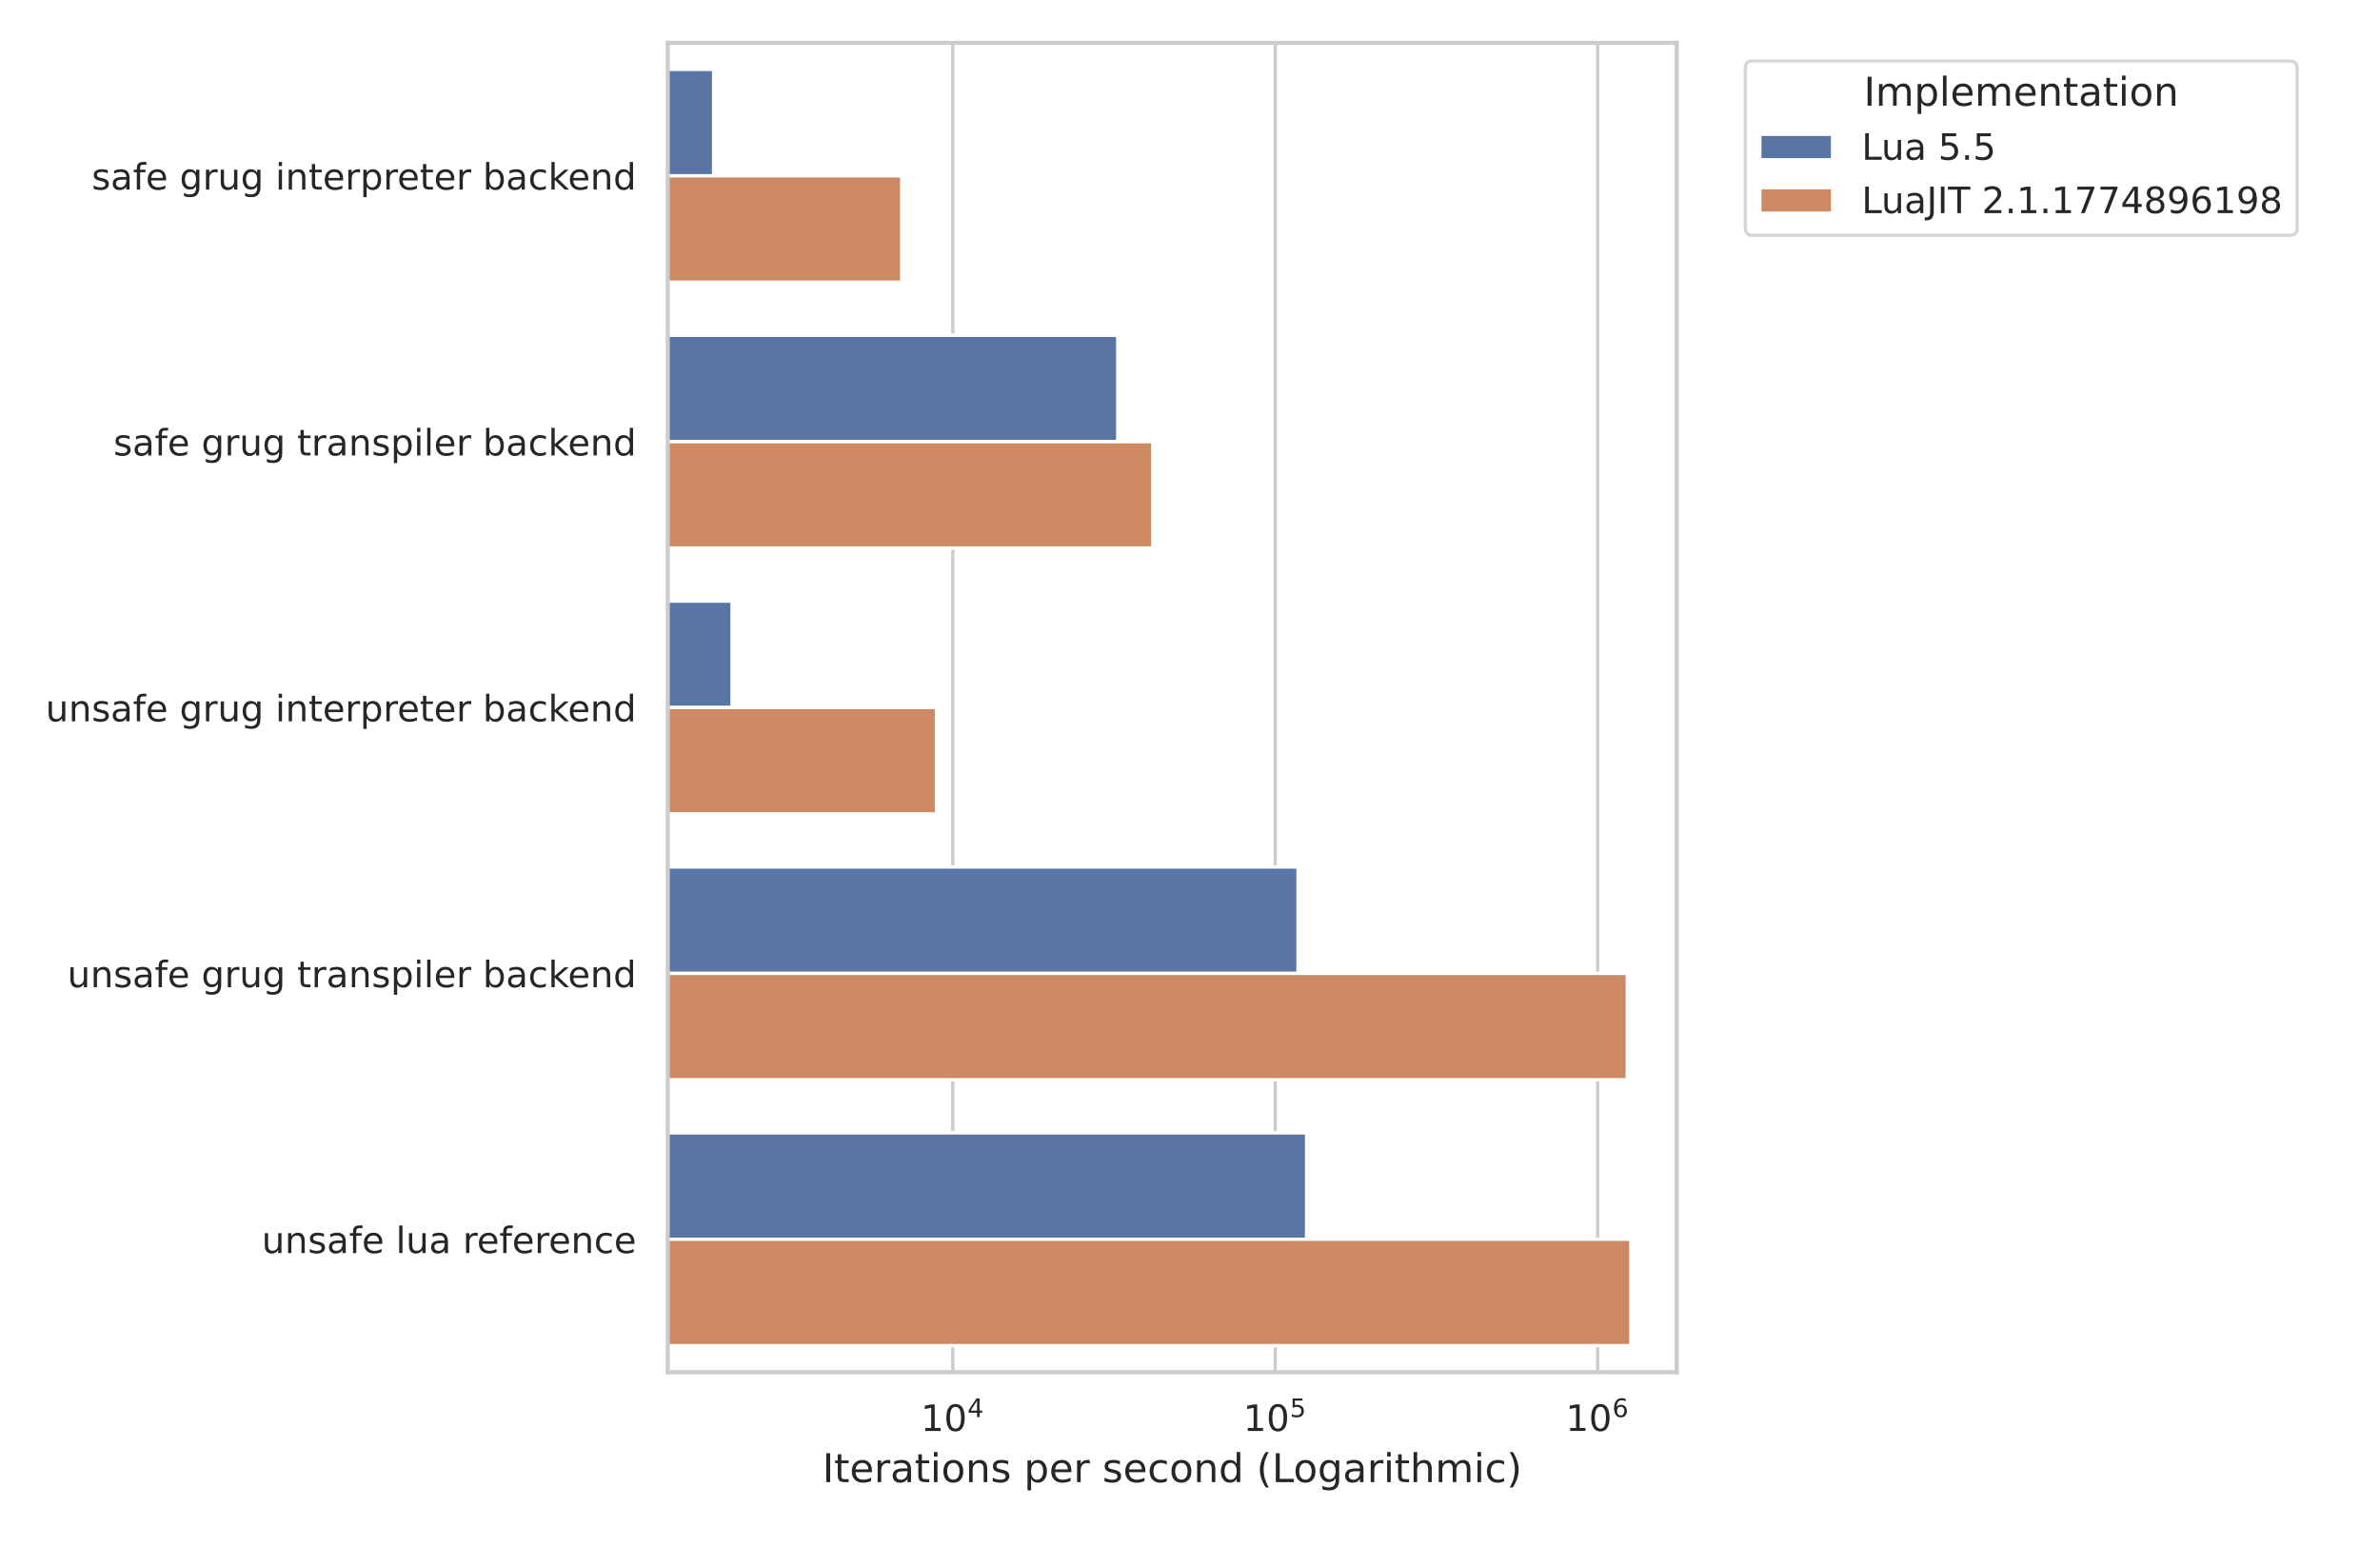
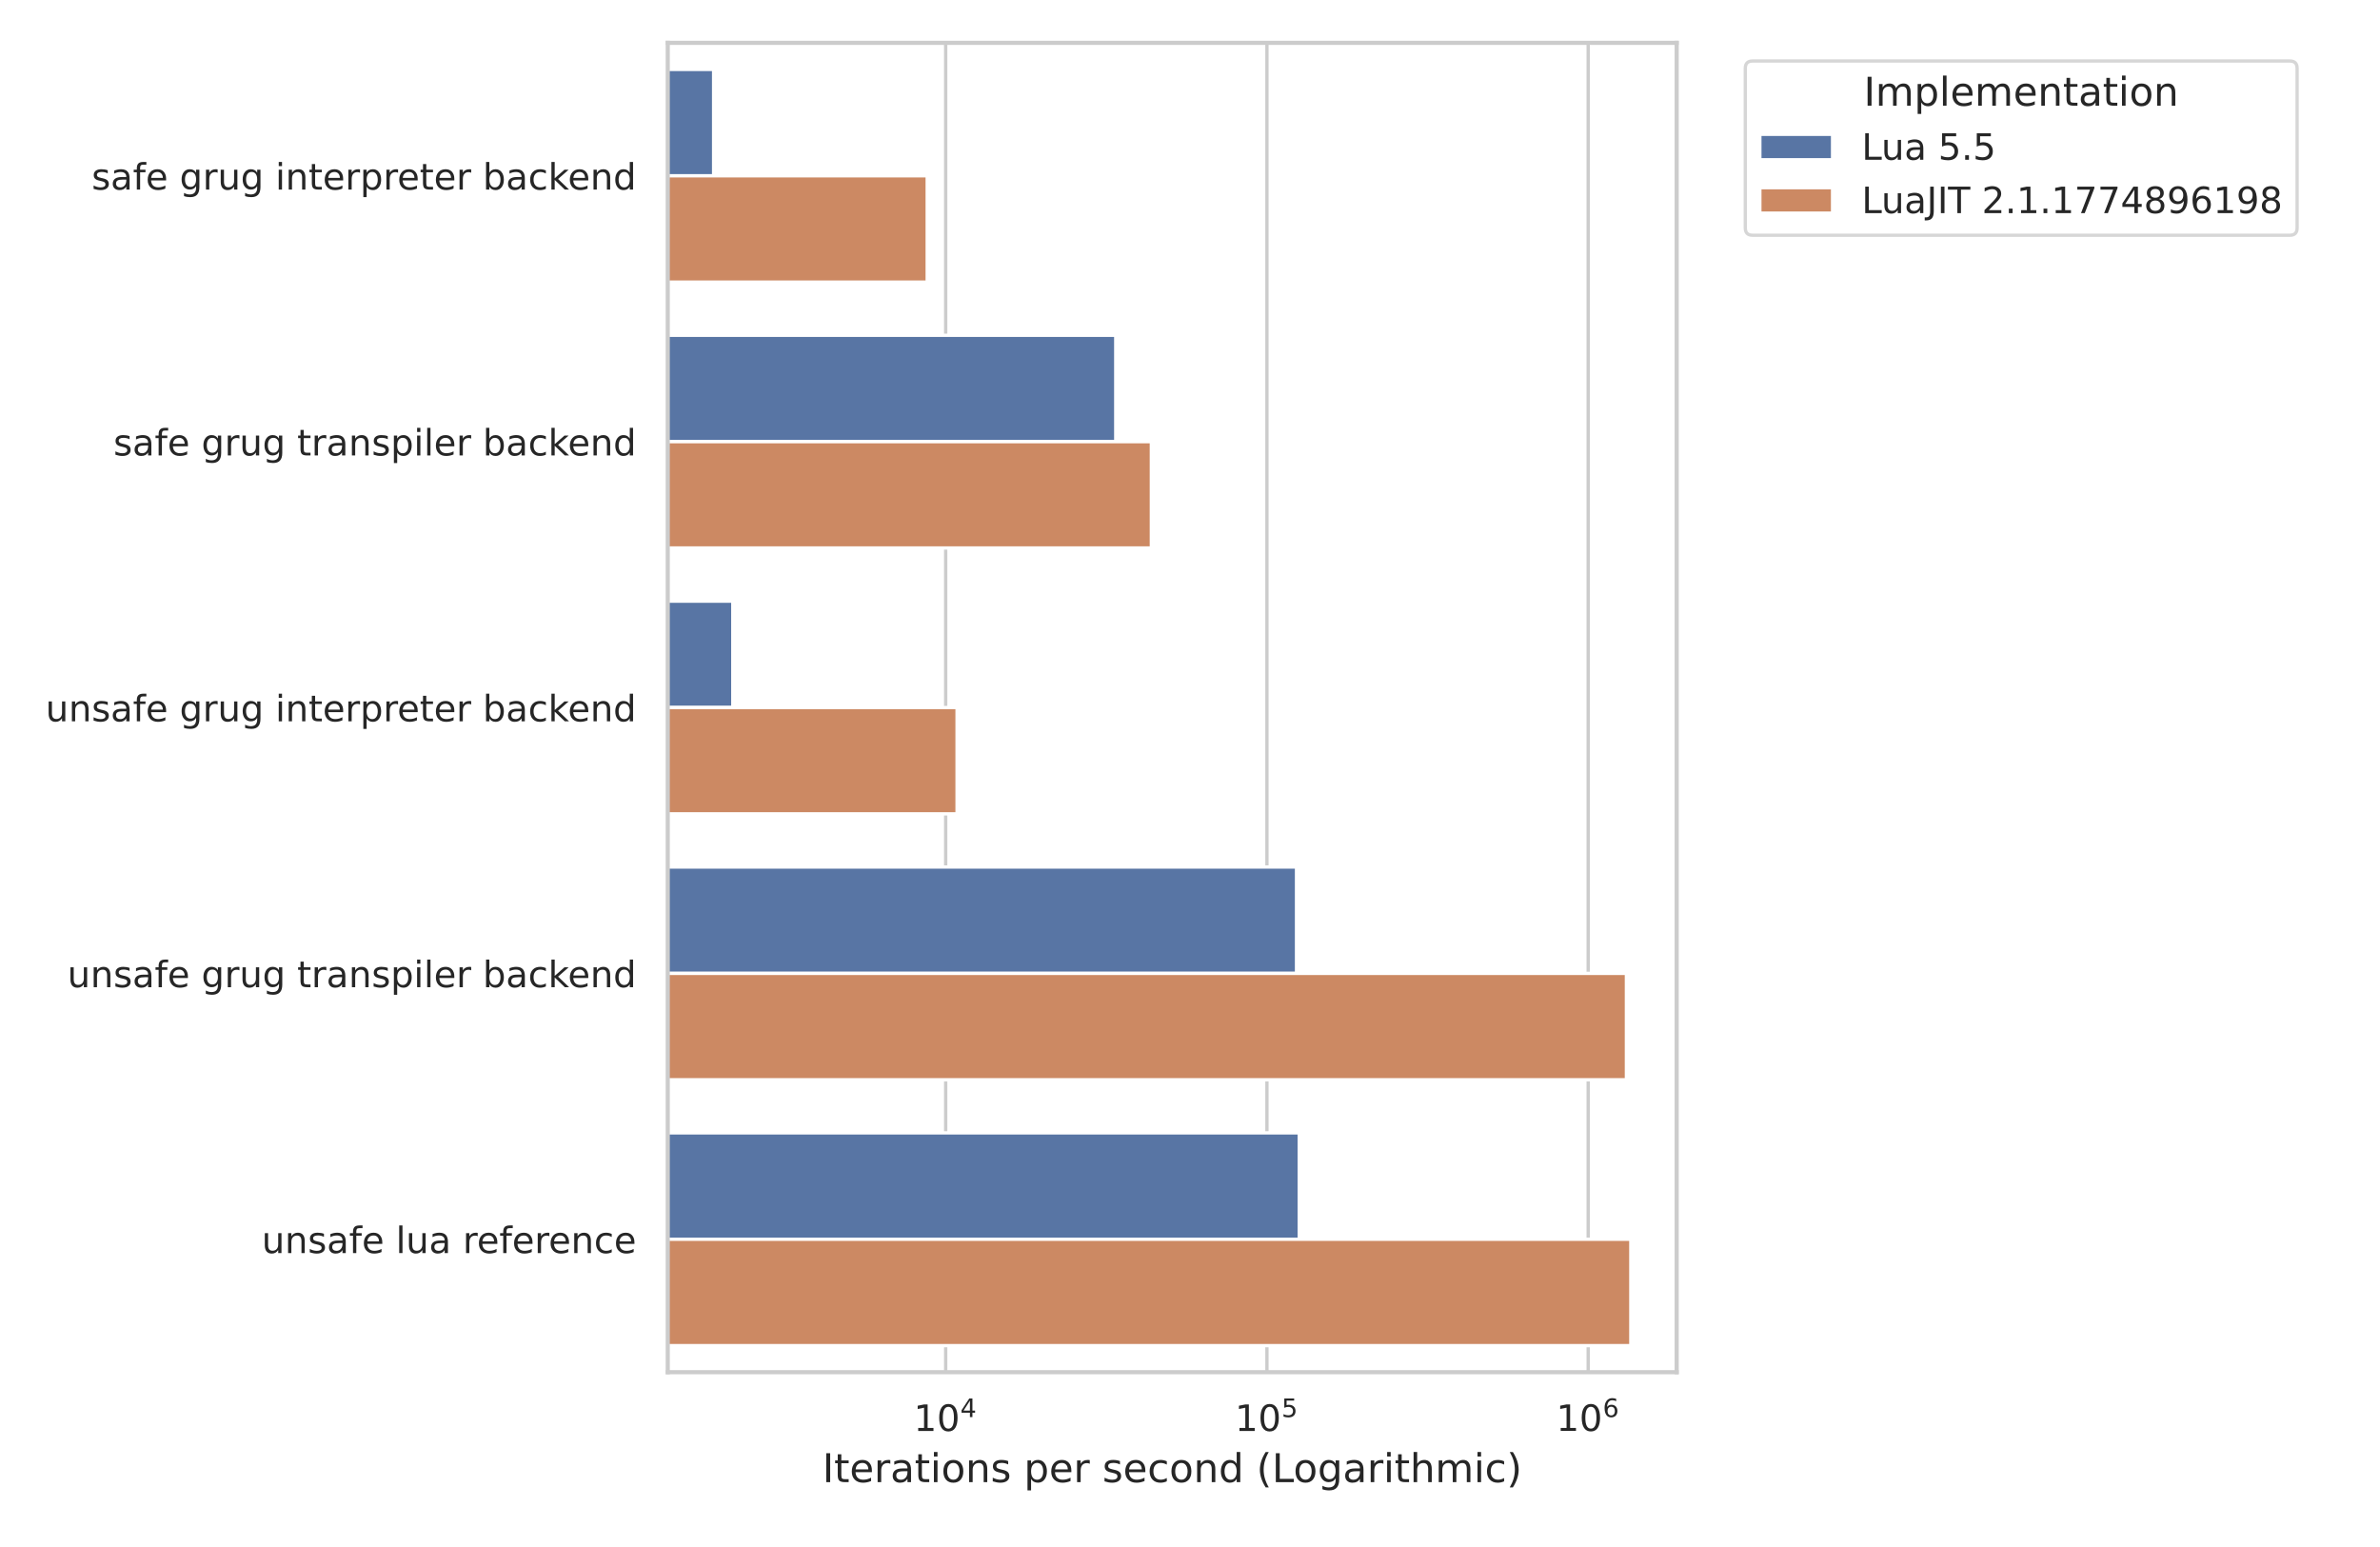
<svg xmlns="http://www.w3.org/2000/svg" xmlns:xlink="http://www.w3.org/1999/xlink" width="720pt" height="468pt" viewBox="0 0 720 468" version="1.1">
  <defs>
    <style type="text/css">*{stroke-linejoin: round; stroke-linecap: butt}</style>
  </defs>
  <g id="figure_1">
    <g id="patch_1">
      <path d="M 0 468  L 720 468  L 720 0  L 0 0  z " style="fill: #ffffff" />
    </g>
    <g id="axes_1">
      <g id="patch_2">
        <path d="M 202.01 415.116  L 507.23 415.116  L 507.23 12.96  L 202.01 12.96  z " style="fill: #ffffff" />
      </g>
      <g id="matplotlib.axis_1">
        <g id="xtick_1">
          <g id="line2d_1">
-             <path d="M 288.245 415.116  L 288.245 12.96  " clip-path="url(#p067766d3be)" style="fill: none; stroke: #cccccc; stroke-linecap: round" />
+             <path d="M 286.09 415.116  L 286.09 12.96  " clip-path="url(#p213e58cc81)" style="fill: none; stroke: #cccccc; stroke-linecap: round" />
          </g>
          <g id="text_1">
-             <g style="fill: #262626" transform="translate(278.5652 432.9743) scale(0.11 -0.11)">
+             <g style="fill: #262626" transform="translate(276.41 432.9743) scale(0.11 -0.11)">
              <defs>
                <path id="DejaVuSans-31" d="M 794 531  L 1825 531  L 1825 4091  L 703 3866  L 703 4441  L 1819 4666  L 2450 4666  L 2450 531  L 3481 531  L 3481 0  L 794 0  L 794 531  z " transform="scale(0.015625)" />
                <path id="DejaVuSans-30" d="M 2034 4250  Q 1547 4250 1301 3770  Q 1056 3291 1056 2328  Q 1056 1369 1301 889  Q 1547 409 2034 409  Q 2525 409 2770 889  Q 3016 1369 3016 2328  Q 3016 3291 2770 3770  Q 2525 4250 2034 4250  z M 2034 4750  Q 2819 4750 3233 4129  Q 3647 3509 3647 2328  Q 3647 1150 3233 529  Q 2819 -91 2034 -91  Q 1250 -91 836 529  Q 422 1150 422 2328  Q 422 3509 836 4129  Q 1250 4750 2034 4750  z " transform="scale(0.015625)" />
                <path id="DejaVuSans-34" d="M 2419 4116  L 825 1625  L 2419 1625  L 2419 4116  z M 2253 4666  L 3047 4666  L 3047 1625  L 3713 1625  L 3713 1100  L 3047 1100  L 3047 0  L 2419 0  L 2419 1100  L 313 1100  L 313 1709  L 2253 4666  z " transform="scale(0.015625)" />
              </defs>
              <use xlink:href="#DejaVuSans-31" transform="translate(0 0.684375)" />
              <use xlink:href="#DejaVuSans-30" transform="translate(63.62305 0.684375)" />
              <use xlink:href="#DejaVuSans-34" transform="translate(128.2031 38.96563) scale(0.7)" />
            </g>
          </g>
        </g>
        <g id="xtick_2">
          <g id="line2d_2">
-             <path d="M 385.788 415.116  L 385.788 12.96  " clip-path="url(#p067766d3be)" style="fill: none; stroke: #cccccc; stroke-linecap: round" />
+             <path d="M 383.276 415.116  L 383.276 12.96  " clip-path="url(#p213e58cc81)" style="fill: none; stroke: #cccccc; stroke-linecap: round" />
          </g>
          <g id="text_2">
-             <g style="fill: #262626" transform="translate(376.1084 432.9743) scale(0.11 -0.11)">
+             <g style="fill: #262626" transform="translate(373.5957 432.9743) scale(0.11 -0.11)">
              <defs>
                <path id="DejaVuSans-35" d="M 691 4666  L 3169 4666  L 3169 4134  L 1269 4134  L 1269 2991  Q 1406 3038 1543 3061  Q 1681 3084 1819 3084  Q 2600 3084 3056 2656  Q 3513 2228 3513 1497  Q 3513 744 3044 326  Q 2575 -91 1722 -91  Q 1428 -91 1123 -41  Q 819 9 494 109  L 494 744  Q 775 591 1075 516  Q 1375 441 1709 441  Q 2250 441 2565 725  Q 2881 1009 2881 1497  Q 2881 1984 2565 2268  Q 2250 2553 1709 2553  Q 1456 2553 1204 2497  Q 953 2441 691 2322  L 691 4666  z " transform="scale(0.015625)" />
              </defs>
              <use xlink:href="#DejaVuSans-31" transform="translate(0 0.684375)" />
              <use xlink:href="#DejaVuSans-30" transform="translate(63.62305 0.684375)" />
              <use xlink:href="#DejaVuSans-35" transform="translate(128.2031 38.96563) scale(0.7)" />
            </g>
          </g>
        </g>
        <g id="xtick_3">
          <g id="line2d_3">
-             <path d="M 483.332 415.116  L 483.332 12.96  " clip-path="url(#p067766d3be)" style="fill: none; stroke: #cccccc; stroke-linecap: round" />
+             <path d="M 480.461 415.116  L 480.461 12.96  " clip-path="url(#p213e58cc81)" style="fill: none; stroke: #cccccc; stroke-linecap: round" />
          </g>
          <g id="text_3">
-             <g style="fill: #262626" transform="translate(473.6516 432.9743) scale(0.11 -0.11)">
+             <g style="fill: #262626" transform="translate(470.7814 432.9743) scale(0.11 -0.11)">
              <defs>
                <path id="DejaVuSans-36" d="M 2113 2584  Q 1688 2584 1439 2293  Q 1191 2003 1191 1497  Q 1191 994 1439 701  Q 1688 409 2113 409  Q 2538 409 2786 701  Q 3034 994 3034 1497  Q 3034 2003 2786 2293  Q 2538 2584 2113 2584  z M 3366 4563  L 3366 3988  Q 3128 4100 2886 4159  Q 2644 4219 2406 4219  Q 1781 4219 1451 3797  Q 1122 3375 1075 2522  Q 1259 2794 1537 2939  Q 1816 3084 2150 3084  Q 2853 3084 3261 2657  Q 3669 2231 3669 1497  Q 3669 778 3244 343  Q 2819 -91 2113 -91  Q 1303 -91 875 529  Q 447 1150 447 2328  Q 447 3434 972 4092  Q 1497 4750 2381 4750  Q 2619 4750 2861 4703  Q 3103 4656 3366 4563  z " transform="scale(0.015625)" />
              </defs>
              <use xlink:href="#DejaVuSans-31" transform="translate(0 0.765625)" />
              <use xlink:href="#DejaVuSans-30" transform="translate(63.62305 0.765625)" />
              <use xlink:href="#DejaVuSans-36" transform="translate(128.2031 39.04688) scale(0.7)" />
            </g>
          </g>
        </g>
        <g id="xtick_4" />
        <g id="xtick_5" />
        <g id="xtick_6" />
        <g id="xtick_7" />
        <g id="xtick_8" />
        <g id="xtick_9" />
        <g id="xtick_10" />
        <g id="xtick_11" />
        <g id="xtick_12" />
        <g id="xtick_13" />
        <g id="xtick_14" />
        <g id="xtick_15" />
        <g id="xtick_16" />
        <g id="xtick_17" />
        <g id="xtick_18" />
        <g id="xtick_19" />
        <g id="xtick_20" />
        <g id="xtick_21" />
        <g id="xtick_22" />
        <g id="xtick_23" />
        <g id="xtick_24" />
        <g id="xtick_25" />
        <g id="xtick_26" />
        <g id="xtick_27" />
        <g id="text_4">
          <g style="fill: #262626" transform="translate(248.7809 448.3801) scale(0.12 -0.12)">
            <defs>
              <path id="DejaVuSans-49" d="M 628 4666  L 1259 4666  L 1259 0  L 628 0  L 628 4666  z " transform="scale(0.015625)" />
              <path id="DejaVuSans-74" d="M 1172 4494  L 1172 3500  L 2356 3500  L 2356 3053  L 1172 3053  L 1172 1153  Q 1172 725 1289 603  Q 1406 481 1766 481  L 2356 481  L 2356 0  L 1766 0  Q 1100 0 847 248  Q 594 497 594 1153  L 594 3053  L 172 3053  L 172 3500  L 594 3500  L 594 4494  L 1172 4494  z " transform="scale(0.015625)" />
              <path id="DejaVuSans-65" d="M 3597 1894  L 3597 1613  L 953 1613  Q 991 1019 1311 708  Q 1631 397 2203 397  Q 2534 397 2845 478  Q 3156 559 3463 722  L 3463 178  Q 3153 47 2828 -22  Q 2503 -91 2169 -91  Q 1331 -91 842 396  Q 353 884 353 1716  Q 353 2575 817 3079  Q 1281 3584 2069 3584  Q 2775 3584 3186 3129  Q 3597 2675 3597 1894  z M 3022 2063  Q 3016 2534 2758 2815  Q 2500 3097 2075 3097  Q 1594 3097 1305 2825  Q 1016 2553 972 2059  L 3022 2063  z " transform="scale(0.015625)" />
              <path id="DejaVuSans-72" d="M 2631 2963  Q 2534 3019 2420 3045  Q 2306 3072 2169 3072  Q 1681 3072 1420 2755  Q 1159 2438 1159 1844  L 1159 0  L 581 0  L 581 3500  L 1159 3500  L 1159 2956  Q 1341 3275 1631 3429  Q 1922 3584 2338 3584  Q 2397 3584 2469 3576  Q 2541 3569 2628 3553  L 2631 2963  z " transform="scale(0.015625)" />
              <path id="DejaVuSans-61" d="M 2194 1759  Q 1497 1759 1228 1600  Q 959 1441 959 1056  Q 959 750 1161 570  Q 1363 391 1709 391  Q 2188 391 2477 730  Q 2766 1069 2766 1631  L 2766 1759  L 2194 1759  z M 3341 1997  L 3341 0  L 2766 0  L 2766 531  Q 2569 213 2275 61  Q 1981 -91 1556 -91  Q 1019 -91 701 211  Q 384 513 384 1019  Q 384 1609 779 1909  Q 1175 2209 1959 2209  L 2766 2209  L 2766 2266  Q 2766 2663 2505 2880  Q 2244 3097 1772 3097  Q 1472 3097 1187 3025  Q 903 2953 641 2809  L 641 3341  Q 956 3463 1253 3523  Q 1550 3584 1831 3584  Q 2591 3584 2966 3190  Q 3341 2797 3341 1997  z " transform="scale(0.015625)" />
              <path id="DejaVuSans-69" d="M 603 3500  L 1178 3500  L 1178 0  L 603 0  L 603 3500  z M 603 4863  L 1178 4863  L 1178 4134  L 603 4134  L 603 4863  z " transform="scale(0.015625)" />
              <path id="DejaVuSans-6f" d="M 1959 3097  Q 1497 3097 1228 2736  Q 959 2375 959 1747  Q 959 1119 1226 758  Q 1494 397 1959 397  Q 2419 397 2687 759  Q 2956 1122 2956 1747  Q 2956 2369 2687 2733  Q 2419 3097 1959 3097  z M 1959 3584  Q 2709 3584 3137 3096  Q 3566 2609 3566 1747  Q 3566 888 3137 398  Q 2709 -91 1959 -91  Q 1206 -91 779 398  Q 353 888 353 1747  Q 353 2609 779 3096  Q 1206 3584 1959 3584  z " transform="scale(0.015625)" />
              <path id="DejaVuSans-6e" d="M 3513 2113  L 3513 0  L 2938 0  L 2938 2094  Q 2938 2591 2744 2837  Q 2550 3084 2163 3084  Q 1697 3084 1428 2787  Q 1159 2491 1159 1978  L 1159 0  L 581 0  L 581 3500  L 1159 3500  L 1159 2956  Q 1366 3272 1645 3428  Q 1925 3584 2291 3584  Q 2894 3584 3203 3211  Q 3513 2838 3513 2113  z " transform="scale(0.015625)" />
              <path id="DejaVuSans-73" d="M 2834 3397  L 2834 2853  Q 2591 2978 2328 3040  Q 2066 3103 1784 3103  Q 1356 3103 1142 2972  Q 928 2841 928 2578  Q 928 2378 1081 2264  Q 1234 2150 1697 2047  L 1894 2003  Q 2506 1872 2764 1633  Q 3022 1394 3022 966  Q 3022 478 2636 193  Q 2250 -91 1575 -91  Q 1294 -91 989 -36  Q 684 19 347 128  L 347 722  Q 666 556 975 473  Q 1284 391 1588 391  Q 1994 391 2212 530  Q 2431 669 2431 922  Q 2431 1156 2273 1281  Q 2116 1406 1581 1522  L 1381 1569  Q 847 1681 609 1914  Q 372 2147 372 2553  Q 372 3047 722 3315  Q 1072 3584 1716 3584  Q 2034 3584 2315 3537  Q 2597 3491 2834 3397  z " transform="scale(0.015625)" />
              <path id="DejaVuSans-20" transform="scale(0.015625)" />
              <path id="DejaVuSans-70" d="M 1159 525  L 1159 -1331  L 581 -1331  L 581 3500  L 1159 3500  L 1159 2969  Q 1341 3281 1617 3432  Q 1894 3584 2278 3584  Q 2916 3584 3314 3078  Q 3713 2572 3713 1747  Q 3713 922 3314 415  Q 2916 -91 2278 -91  Q 1894 -91 1617 61  Q 1341 213 1159 525  z M 3116 1747  Q 3116 2381 2855 2742  Q 2594 3103 2138 3103  Q 1681 3103 1420 2742  Q 1159 2381 1159 1747  Q 1159 1113 1420 752  Q 1681 391 2138 391  Q 2594 391 2855 752  Q 3116 1113 3116 1747  z " transform="scale(0.015625)" />
              <path id="DejaVuSans-63" d="M 3122 3366  L 3122 2828  Q 2878 2963 2633 3030  Q 2388 3097 2138 3097  Q 1578 3097 1268 2742  Q 959 2388 959 1747  Q 959 1106 1268 751  Q 1578 397 2138 397  Q 2388 397 2633 464  Q 2878 531 3122 666  L 3122 134  Q 2881 22 2623 -34  Q 2366 -91 2075 -91  Q 1284 -91 818 406  Q 353 903 353 1747  Q 353 2603 823 3093  Q 1294 3584 2113 3584  Q 2378 3584 2631 3529  Q 2884 3475 3122 3366  z " transform="scale(0.015625)" />
              <path id="DejaVuSans-64" d="M 2906 2969  L 2906 4863  L 3481 4863  L 3481 0  L 2906 0  L 2906 525  Q 2725 213 2448 61  Q 2172 -91 1784 -91  Q 1150 -91 751 415  Q 353 922 353 1747  Q 353 2572 751 3078  Q 1150 3584 1784 3584  Q 2172 3584 2448 3432  Q 2725 3281 2906 2969  z M 947 1747  Q 947 1113 1208 752  Q 1469 391 1925 391  Q 2381 391 2643 752  Q 2906 1113 2906 1747  Q 2906 2381 2643 2742  Q 2381 3103 1925 3103  Q 1469 3103 1208 2742  Q 947 2381 947 1747  z " transform="scale(0.015625)" />
              <path id="DejaVuSans-28" d="M 1984 4856  Q 1566 4138 1362 3434  Q 1159 2731 1159 2009  Q 1159 1288 1364 580  Q 1569 -128 1984 -844  L 1484 -844  Q 1016 -109 783 600  Q 550 1309 550 2009  Q 550 2706 781 3412  Q 1013 4119 1484 4856  L 1984 4856  z " transform="scale(0.015625)" />
              <path id="DejaVuSans-4c" d="M 628 4666  L 1259 4666  L 1259 531  L 3531 531  L 3531 0  L 628 0  L 628 4666  z " transform="scale(0.015625)" />
              <path id="DejaVuSans-67" d="M 2906 1791  Q 2906 2416 2648 2759  Q 2391 3103 1925 3103  Q 1463 3103 1205 2759  Q 947 2416 947 1791  Q 947 1169 1205 825  Q 1463 481 1925 481  Q 2391 481 2648 825  Q 2906 1169 2906 1791  z M 3481 434  Q 3481 -459 3084 -895  Q 2688 -1331 1869 -1331  Q 1566 -1331 1297 -1286  Q 1028 -1241 775 -1147  L 775 -588  Q 1028 -725 1275 -790  Q 1522 -856 1778 -856  Q 2344 -856 2625 -561  Q 2906 -266 2906 331  L 2906 616  Q 2728 306 2450 153  Q 2172 0 1784 0  Q 1141 0 747 490  Q 353 981 353 1791  Q 353 2603 747 3093  Q 1141 3584 1784 3584  Q 2172 3584 2450 3431  Q 2728 3278 2906 2969  L 2906 3500  L 3481 3500  L 3481 434  z " transform="scale(0.015625)" />
              <path id="DejaVuSans-68" d="M 3513 2113  L 3513 0  L 2938 0  L 2938 2094  Q 2938 2591 2744 2837  Q 2550 3084 2163 3084  Q 1697 3084 1428 2787  Q 1159 2491 1159 1978  L 1159 0  L 581 0  L 581 4863  L 1159 4863  L 1159 2956  Q 1366 3272 1645 3428  Q 1925 3584 2291 3584  Q 2894 3584 3203 3211  Q 3513 2838 3513 2113  z " transform="scale(0.015625)" />
              <path id="DejaVuSans-6d" d="M 3328 2828  Q 3544 3216 3844 3400  Q 4144 3584 4550 3584  Q 5097 3584 5394 3201  Q 5691 2819 5691 2113  L 5691 0  L 5113 0  L 5113 2094  Q 5113 2597 4934 2840  Q 4756 3084 4391 3084  Q 3944 3084 3684 2787  Q 3425 2491 3425 1978  L 3425 0  L 2847 0  L 2847 2094  Q 2847 2600 2669 2842  Q 2491 3084 2119 3084  Q 1678 3084 1418 2786  Q 1159 2488 1159 1978  L 1159 0  L 581 0  L 581 3500  L 1159 3500  L 1159 2956  Q 1356 3278 1631 3431  Q 1906 3584 2284 3584  Q 2666 3584 2933 3390  Q 3200 3197 3328 2828  z " transform="scale(0.015625)" />
              <path id="DejaVuSans-29" d="M 513 4856  L 1013 4856  Q 1481 4119 1714 3412  Q 1947 2706 1947 2009  Q 1947 1309 1714 600  Q 1481 -109 1013 -844  L 513 -844  Q 928 -128 1133 580  Q 1338 1288 1338 2009  Q 1338 2731 1133 3434  Q 928 4138 513 4856  z " transform="scale(0.015625)" />
            </defs>
            <use xlink:href="#DejaVuSans-49" />
            <use xlink:href="#DejaVuSans-74" transform="translate(29.49219 0)" />
            <use xlink:href="#DejaVuSans-65" transform="translate(68.70117 0)" />
            <use xlink:href="#DejaVuSans-72" transform="translate(130.2246 0)" />
            <use xlink:href="#DejaVuSans-61" transform="translate(171.3379 0)" />
            <use xlink:href="#DejaVuSans-74" transform="translate(232.6172 0)" />
            <use xlink:href="#DejaVuSans-69" transform="translate(271.8262 0)" />
            <use xlink:href="#DejaVuSans-6f" transform="translate(299.6094 0)" />
            <use xlink:href="#DejaVuSans-6e" transform="translate(360.791 0)" />
            <use xlink:href="#DejaVuSans-73" transform="translate(424.1699 0)" />
            <use xlink:href="#DejaVuSans-20" transform="translate(476.2695 0)" />
            <use xlink:href="#DejaVuSans-70" transform="translate(508.0566 0)" />
            <use xlink:href="#DejaVuSans-65" transform="translate(571.5332 0)" />
            <use xlink:href="#DejaVuSans-72" transform="translate(633.0566 0)" />
            <use xlink:href="#DejaVuSans-20" transform="translate(674.1699 0)" />
            <use xlink:href="#DejaVuSans-73" transform="translate(705.957 0)" />
            <use xlink:href="#DejaVuSans-65" transform="translate(758.0566 0)" />
            <use xlink:href="#DejaVuSans-63" transform="translate(819.5801 0)" />
            <use xlink:href="#DejaVuSans-6f" transform="translate(874.5605 0)" />
            <use xlink:href="#DejaVuSans-6e" transform="translate(935.7422 0)" />
            <use xlink:href="#DejaVuSans-64" transform="translate(999.1211 0)" />
            <use xlink:href="#DejaVuSans-20" transform="translate(1062.598 0)" />
            <use xlink:href="#DejaVuSans-28" transform="translate(1094.385 0)" />
            <use xlink:href="#DejaVuSans-4c" transform="translate(1133.398 0)" />
            <use xlink:href="#DejaVuSans-6f" transform="translate(1187.361 0)" />
            <use xlink:href="#DejaVuSans-67" transform="translate(1248.543 0)" />
            <use xlink:href="#DejaVuSans-61" transform="translate(1312.02 0)" />
            <use xlink:href="#DejaVuSans-72" transform="translate(1373.299 0)" />
            <use xlink:href="#DejaVuSans-69" transform="translate(1414.412 0)" />
            <use xlink:href="#DejaVuSans-74" transform="translate(1442.195 0)" />
            <use xlink:href="#DejaVuSans-68" transform="translate(1481.404 0)" />
            <use xlink:href="#DejaVuSans-6d" transform="translate(1544.783 0)" />
            <use xlink:href="#DejaVuSans-69" transform="translate(1642.195 0)" />
            <use xlink:href="#DejaVuSans-63" transform="translate(1669.979 0)" />
            <use xlink:href="#DejaVuSans-29" transform="translate(1724.959 0)" />
          </g>
        </g>
      </g>
      <g id="matplotlib.axis_2">
        <g id="ytick_1">
          <g id="text_5">
            <g style="fill: #262626" transform="translate(27.72484 57.35474) scale(0.11 -0.11)">
              <defs>
                <path id="DejaVuSans-66" d="M 2375 4863  L 2375 4384  L 1825 4384  Q 1516 4384 1395 4259  Q 1275 4134 1275 3809  L 1275 3500  L 2222 3500  L 2222 3053  L 1275 3053  L 1275 0  L 697 0  L 697 3053  L 147 3053  L 147 3500  L 697 3500  L 697 3744  Q 697 4328 969 4595  Q 1241 4863 1831 4863  L 2375 4863  z " transform="scale(0.015625)" />
                <path id="DejaVuSans-75" d="M 544 1381  L 544 3500  L 1119 3500  L 1119 1403  Q 1119 906 1312 657  Q 1506 409 1894 409  Q 2359 409 2629 706  Q 2900 1003 2900 1516  L 2900 3500  L 3475 3500  L 3475 0  L 2900 0  L 2900 538  Q 2691 219 2414 64  Q 2138 -91 1772 -91  Q 1169 -91 856 284  Q 544 659 544 1381  z M 1991 3584  L 1991 3584  z " transform="scale(0.015625)" />
                <path id="DejaVuSans-62" d="M 3116 1747  Q 3116 2381 2855 2742  Q 2594 3103 2138 3103  Q 1681 3103 1420 2742  Q 1159 2381 1159 1747  Q 1159 1113 1420 752  Q 1681 391 2138 391  Q 2594 391 2855 752  Q 3116 1113 3116 1747  z M 1159 2969  Q 1341 3281 1617 3432  Q 1894 3584 2278 3584  Q 2916 3584 3314 3078  Q 3713 2572 3713 1747  Q 3713 922 3314 415  Q 2916 -91 2278 -91  Q 1894 -91 1617 61  Q 1341 213 1159 525  L 1159 0  L 581 0  L 581 4863  L 1159 4863  L 1159 2969  z " transform="scale(0.015625)" />
                <path id="DejaVuSans-6b" d="M 581 4863  L 1159 4863  L 1159 1991  L 2875 3500  L 3609 3500  L 1753 1863  L 3688 0  L 2938 0  L 1159 1709  L 1159 0  L 581 0  L 581 4863  z " transform="scale(0.015625)" />
              </defs>
              <use xlink:href="#DejaVuSans-73" />
              <use xlink:href="#DejaVuSans-61" transform="translate(52.09961 0)" />
              <use xlink:href="#DejaVuSans-66" transform="translate(113.3789 0)" />
              <use xlink:href="#DejaVuSans-65" transform="translate(148.584 0)" />
              <use xlink:href="#DejaVuSans-20" transform="translate(210.1074 0)" />
              <use xlink:href="#DejaVuSans-67" transform="translate(241.8945 0)" />
              <use xlink:href="#DejaVuSans-72" transform="translate(305.3711 0)" />
              <use xlink:href="#DejaVuSans-75" transform="translate(346.4844 0)" />
              <use xlink:href="#DejaVuSans-67" transform="translate(409.8633 0)" />
              <use xlink:href="#DejaVuSans-20" transform="translate(473.3398 0)" />
              <use xlink:href="#DejaVuSans-69" transform="translate(505.127 0)" />
              <use xlink:href="#DejaVuSans-6e" transform="translate(532.9102 0)" />
              <use xlink:href="#DejaVuSans-74" transform="translate(596.2891 0)" />
              <use xlink:href="#DejaVuSans-65" transform="translate(635.498 0)" />
              <use xlink:href="#DejaVuSans-72" transform="translate(697.0215 0)" />
              <use xlink:href="#DejaVuSans-70" transform="translate(738.1348 0)" />
              <use xlink:href="#DejaVuSans-72" transform="translate(801.6113 0)" />
              <use xlink:href="#DejaVuSans-65" transform="translate(840.4746 0)" />
              <use xlink:href="#DejaVuSans-74" transform="translate(901.998 0)" />
              <use xlink:href="#DejaVuSans-65" transform="translate(941.207 0)" />
              <use xlink:href="#DejaVuSans-72" transform="translate(1002.73 0)" />
              <use xlink:href="#DejaVuSans-20" transform="translate(1043.844 0)" />
              <use xlink:href="#DejaVuSans-62" transform="translate(1075.631 0)" />
              <use xlink:href="#DejaVuSans-61" transform="translate(1139.107 0)" />
              <use xlink:href="#DejaVuSans-63" transform="translate(1200.387 0)" />
              <use xlink:href="#DejaVuSans-6b" transform="translate(1255.367 0)" />
              <use xlink:href="#DejaVuSans-65" transform="translate(1309.652 0)" />
              <use xlink:href="#DejaVuSans-6e" transform="translate(1371.176 0)" />
              <use xlink:href="#DejaVuSans-64" transform="translate(1434.555 0)" />
            </g>
          </g>
        </g>
        <g id="ytick_2">
          <g id="text_6">
            <g style="fill: #262626" transform="translate(34.32141 137.7859) scale(0.11 -0.11)">
              <defs>
                <path id="DejaVuSans-6c" d="M 603 4863  L 1178 4863  L 1178 0  L 603 0  L 603 4863  z " transform="scale(0.015625)" />
              </defs>
              <use xlink:href="#DejaVuSans-73" />
              <use xlink:href="#DejaVuSans-61" transform="translate(52.09961 0)" />
              <use xlink:href="#DejaVuSans-66" transform="translate(113.3789 0)" />
              <use xlink:href="#DejaVuSans-65" transform="translate(148.584 0)" />
              <use xlink:href="#DejaVuSans-20" transform="translate(210.1074 0)" />
              <use xlink:href="#DejaVuSans-67" transform="translate(241.8945 0)" />
              <use xlink:href="#DejaVuSans-72" transform="translate(305.3711 0)" />
              <use xlink:href="#DejaVuSans-75" transform="translate(346.4844 0)" />
              <use xlink:href="#DejaVuSans-67" transform="translate(409.8633 0)" />
              <use xlink:href="#DejaVuSans-20" transform="translate(473.3398 0)" />
              <use xlink:href="#DejaVuSans-74" transform="translate(505.127 0)" />
              <use xlink:href="#DejaVuSans-72" transform="translate(544.3359 0)" />
              <use xlink:href="#DejaVuSans-61" transform="translate(585.4492 0)" />
              <use xlink:href="#DejaVuSans-6e" transform="translate(646.7285 0)" />
              <use xlink:href="#DejaVuSans-73" transform="translate(710.1074 0)" />
              <use xlink:href="#DejaVuSans-70" transform="translate(762.207 0)" />
              <use xlink:href="#DejaVuSans-69" transform="translate(825.6836 0)" />
              <use xlink:href="#DejaVuSans-6c" transform="translate(853.4668 0)" />
              <use xlink:href="#DejaVuSans-65" transform="translate(881.25 0)" />
              <use xlink:href="#DejaVuSans-72" transform="translate(942.7734 0)" />
              <use xlink:href="#DejaVuSans-20" transform="translate(983.8867 0)" />
              <use xlink:href="#DejaVuSans-62" transform="translate(1015.674 0)" />
              <use xlink:href="#DejaVuSans-61" transform="translate(1079.15 0)" />
              <use xlink:href="#DejaVuSans-63" transform="translate(1140.43 0)" />
              <use xlink:href="#DejaVuSans-6b" transform="translate(1195.41 0)" />
              <use xlink:href="#DejaVuSans-65" transform="translate(1249.695 0)" />
              <use xlink:href="#DejaVuSans-6e" transform="translate(1311.219 0)" />
              <use xlink:href="#DejaVuSans-64" transform="translate(1374.598 0)" />
            </g>
          </g>
        </g>
        <g id="ytick_3">
          <g id="text_7">
            <g style="fill: #262626" transform="translate(13.78234 218.2171) scale(0.11 -0.11)">
              <use xlink:href="#DejaVuSans-75" />
              <use xlink:href="#DejaVuSans-6e" transform="translate(63.37891 0)" />
              <use xlink:href="#DejaVuSans-73" transform="translate(126.7578 0)" />
              <use xlink:href="#DejaVuSans-61" transform="translate(178.8574 0)" />
              <use xlink:href="#DejaVuSans-66" transform="translate(240.1367 0)" />
              <use xlink:href="#DejaVuSans-65" transform="translate(275.3418 0)" />
              <use xlink:href="#DejaVuSans-20" transform="translate(336.8652 0)" />
              <use xlink:href="#DejaVuSans-67" transform="translate(368.6523 0)" />
              <use xlink:href="#DejaVuSans-72" transform="translate(432.1289 0)" />
              <use xlink:href="#DejaVuSans-75" transform="translate(473.2422 0)" />
              <use xlink:href="#DejaVuSans-67" transform="translate(536.6211 0)" />
              <use xlink:href="#DejaVuSans-20" transform="translate(600.0977 0)" />
              <use xlink:href="#DejaVuSans-69" transform="translate(631.8848 0)" />
              <use xlink:href="#DejaVuSans-6e" transform="translate(659.668 0)" />
              <use xlink:href="#DejaVuSans-74" transform="translate(723.0469 0)" />
              <use xlink:href="#DejaVuSans-65" transform="translate(762.2559 0)" />
              <use xlink:href="#DejaVuSans-72" transform="translate(823.7793 0)" />
              <use xlink:href="#DejaVuSans-70" transform="translate(864.8926 0)" />
              <use xlink:href="#DejaVuSans-72" transform="translate(928.3691 0)" />
              <use xlink:href="#DejaVuSans-65" transform="translate(967.2324 0)" />
              <use xlink:href="#DejaVuSans-74" transform="translate(1028.756 0)" />
              <use xlink:href="#DejaVuSans-65" transform="translate(1067.965 0)" />
              <use xlink:href="#DejaVuSans-72" transform="translate(1129.488 0)" />
              <use xlink:href="#DejaVuSans-20" transform="translate(1170.602 0)" />
              <use xlink:href="#DejaVuSans-62" transform="translate(1202.389 0)" />
              <use xlink:href="#DejaVuSans-61" transform="translate(1265.865 0)" />
              <use xlink:href="#DejaVuSans-63" transform="translate(1327.145 0)" />
              <use xlink:href="#DejaVuSans-6b" transform="translate(1382.125 0)" />
              <use xlink:href="#DejaVuSans-65" transform="translate(1436.41 0)" />
              <use xlink:href="#DejaVuSans-6e" transform="translate(1497.934 0)" />
              <use xlink:href="#DejaVuSans-64" transform="translate(1561.312 0)" />
            </g>
          </g>
        </g>
        <g id="ytick_4">
          <g id="text_8">
            <g style="fill: #262626" transform="translate(20.37891 298.6483) scale(0.11 -0.11)">
              <use xlink:href="#DejaVuSans-75" />
              <use xlink:href="#DejaVuSans-6e" transform="translate(63.37891 0)" />
              <use xlink:href="#DejaVuSans-73" transform="translate(126.7578 0)" />
              <use xlink:href="#DejaVuSans-61" transform="translate(178.8574 0)" />
              <use xlink:href="#DejaVuSans-66" transform="translate(240.1367 0)" />
              <use xlink:href="#DejaVuSans-65" transform="translate(275.3418 0)" />
              <use xlink:href="#DejaVuSans-20" transform="translate(336.8652 0)" />
              <use xlink:href="#DejaVuSans-67" transform="translate(368.6523 0)" />
              <use xlink:href="#DejaVuSans-72" transform="translate(432.1289 0)" />
              <use xlink:href="#DejaVuSans-75" transform="translate(473.2422 0)" />
              <use xlink:href="#DejaVuSans-67" transform="translate(536.6211 0)" />
              <use xlink:href="#DejaVuSans-20" transform="translate(600.0977 0)" />
              <use xlink:href="#DejaVuSans-74" transform="translate(631.8848 0)" />
              <use xlink:href="#DejaVuSans-72" transform="translate(671.0938 0)" />
              <use xlink:href="#DejaVuSans-61" transform="translate(712.207 0)" />
              <use xlink:href="#DejaVuSans-6e" transform="translate(773.4863 0)" />
              <use xlink:href="#DejaVuSans-73" transform="translate(836.8652 0)" />
              <use xlink:href="#DejaVuSans-70" transform="translate(888.9648 0)" />
              <use xlink:href="#DejaVuSans-69" transform="translate(952.4414 0)" />
              <use xlink:href="#DejaVuSans-6c" transform="translate(980.2246 0)" />
              <use xlink:href="#DejaVuSans-65" transform="translate(1008.008 0)" />
              <use xlink:href="#DejaVuSans-72" transform="translate(1069.531 0)" />
              <use xlink:href="#DejaVuSans-20" transform="translate(1110.645 0)" />
              <use xlink:href="#DejaVuSans-62" transform="translate(1142.432 0)" />
              <use xlink:href="#DejaVuSans-61" transform="translate(1205.908 0)" />
              <use xlink:href="#DejaVuSans-63" transform="translate(1267.188 0)" />
              <use xlink:href="#DejaVuSans-6b" transform="translate(1322.168 0)" />
              <use xlink:href="#DejaVuSans-65" transform="translate(1376.453 0)" />
              <use xlink:href="#DejaVuSans-6e" transform="translate(1437.977 0)" />
              <use xlink:href="#DejaVuSans-64" transform="translate(1501.355 0)" />
            </g>
          </g>
        </g>
        <g id="ytick_5">
          <g id="text_9">
            <g style="fill: #262626" transform="translate(79.18078 379.0795) scale(0.11 -0.11)">
              <use xlink:href="#DejaVuSans-75" />
              <use xlink:href="#DejaVuSans-6e" transform="translate(63.37891 0)" />
              <use xlink:href="#DejaVuSans-73" transform="translate(126.7578 0)" />
              <use xlink:href="#DejaVuSans-61" transform="translate(178.8574 0)" />
              <use xlink:href="#DejaVuSans-66" transform="translate(240.1367 0)" />
              <use xlink:href="#DejaVuSans-65" transform="translate(275.3418 0)" />
              <use xlink:href="#DejaVuSans-20" transform="translate(336.8652 0)" />
              <use xlink:href="#DejaVuSans-6c" transform="translate(368.6523 0)" />
              <use xlink:href="#DejaVuSans-75" transform="translate(396.4355 0)" />
              <use xlink:href="#DejaVuSans-61" transform="translate(459.8145 0)" />
              <use xlink:href="#DejaVuSans-20" transform="translate(521.0938 0)" />
              <use xlink:href="#DejaVuSans-72" transform="translate(552.8809 0)" />
              <use xlink:href="#DejaVuSans-65" transform="translate(591.7441 0)" />
              <use xlink:href="#DejaVuSans-66" transform="translate(653.2676 0)" />
              <use xlink:href="#DejaVuSans-65" transform="translate(688.4727 0)" />
              <use xlink:href="#DejaVuSans-72" transform="translate(749.9961 0)" />
              <use xlink:href="#DejaVuSans-65" transform="translate(788.8594 0)" />
              <use xlink:href="#DejaVuSans-6e" transform="translate(850.3828 0)" />
              <use xlink:href="#DejaVuSans-63" transform="translate(913.7617 0)" />
              <use xlink:href="#DejaVuSans-65" transform="translate(968.7422 0)" />
            </g>
          </g>
        </g>
      </g>
      <g id="patch_3">
-         <path d="M -97645.116 21.003  L 215.884 21.003  L 215.884 53.176  L -97645.116 53.176  z " clip-path="url(#p067766d3be)" style="fill: #5875a4; stroke: #ffffff; stroke-linejoin: miter" />
+         <path d="M -97288.337 21.003  L 215.884 21.003  L 215.884 53.176  L -97288.337 53.176  z " clip-path="url(#p213e58cc81)" style="fill: #5875a4; stroke: #ffffff; stroke-linejoin: miter" />
      </g>
      <g id="patch_4">
-         <path d="M -97645.116 101.434  L 338.136 101.434  L 338.136 133.607  L -97645.116 133.607  z " clip-path="url(#p067766d3be)" style="fill: #5875a4; stroke: #ffffff; stroke-linejoin: miter" />
+         <path d="M -97288.337 101.434  L 337.534 101.434  L 337.534 133.607  L -97288.337 133.607  z " clip-path="url(#p213e58cc81)" style="fill: #5875a4; stroke: #ffffff; stroke-linejoin: miter" />
      </g>
      <g id="patch_5">
-         <path d="M -97645.116 181.866  L 221.448 181.866  L 221.448 214.038  L -97645.116 214.038  z " clip-path="url(#p067766d3be)" style="fill: #5875a4; stroke: #ffffff; stroke-linejoin: miter" />
+         <path d="M -97288.337 181.866  L 221.689 181.866  L 221.689 214.038  L -97288.337 214.038  z " clip-path="url(#p213e58cc81)" style="fill: #5875a4; stroke: #ffffff; stroke-linejoin: miter" />
      </g>
      <g id="patch_6">
-         <path d="M -97645.116 262.297  L 392.668 262.297  L 392.668 294.469  L -97645.116 294.469  z " clip-path="url(#p067766d3be)" style="fill: #5875a4; stroke: #ffffff; stroke-linejoin: miter" />
+         <path d="M -97288.337 262.297  L 392.222 262.297  L 392.222 294.469  L -97288.337 294.469  z " clip-path="url(#p213e58cc81)" style="fill: #5875a4; stroke: #ffffff; stroke-linejoin: miter" />
      </g>
      <g id="patch_7">
-         <path d="M -97645.116 342.728  L 395.272 342.728  L 395.272 374.9  L -97645.116 374.9  z " clip-path="url(#p067766d3be)" style="fill: #5875a4; stroke: #ffffff; stroke-linejoin: miter" />
+         <path d="M -97288.337 342.728  L 393.048 342.728  L 393.048 374.9  L -97288.337 374.9  z " clip-path="url(#p213e58cc81)" style="fill: #5875a4; stroke: #ffffff; stroke-linejoin: miter" />
      </g>
      <g id="patch_8">
-         <path d="M -97645.116 53.176  L 272.785 53.176  L 272.785 85.348  L -97645.116 85.348  z " clip-path="url(#p067766d3be)" style="fill: #cc8963; stroke: #ffffff; stroke-linejoin: miter" />
+         <path d="M -97288.337 53.176  L 280.5 53.176  L 280.5 85.348  L -97288.337 85.348  z " clip-path="url(#p213e58cc81)" style="fill: #cc8963; stroke: #ffffff; stroke-linejoin: miter" />
      </g>
      <g id="patch_9">
-         <path d="M -97645.116 133.607  L 348.727 133.607  L 348.727 165.779  L -97645.116 165.779  z " clip-path="url(#p067766d3be)" style="fill: #cc8963; stroke: #ffffff; stroke-linejoin: miter" />
+         <path d="M -97288.337 133.607  L 348.31 133.607  L 348.31 165.779  L -97288.337 165.779  z " clip-path="url(#p213e58cc81)" style="fill: #cc8963; stroke: #ffffff; stroke-linejoin: miter" />
      </g>
      <g id="patch_10">
-         <path d="M -97645.116 214.038  L 283.296 214.038  L 283.296 246.21  L -97645.116 246.21  z " clip-path="url(#p067766d3be)" style="fill: #cc8963; stroke: #ffffff; stroke-linejoin: miter" />
+         <path d="M -97288.337 214.038  L 289.533 214.038  L 289.533 246.21  L -97288.337 246.21  z " clip-path="url(#p213e58cc81)" style="fill: #cc8963; stroke: #ffffff; stroke-linejoin: miter" />
      </g>
      <g id="patch_11">
-         <path d="M -97645.116 294.469  L 492.282 294.469  L 492.282 326.642  L -97645.116 326.642  z " clip-path="url(#p067766d3be)" style="fill: #cc8963; stroke: #ffffff; stroke-linejoin: miter" />
+         <path d="M -97288.337 294.469  L 492.027 294.469  L 492.027 326.642  L -97288.337 326.642  z " clip-path="url(#p213e58cc81)" style="fill: #cc8963; stroke: #ffffff; stroke-linejoin: miter" />
      </g>
      <g id="patch_12">
-         <path d="M -97645.116 374.9  L 493.356 374.9  L 493.356 407.073  L -97645.116 407.073  z " clip-path="url(#p067766d3be)" style="fill: #cc8963; stroke: #ffffff; stroke-linejoin: miter" />
+         <path d="M -97288.337 374.9  L 493.356 374.9  L 493.356 407.073  L -97288.337 407.073  z " clip-path="url(#p213e58cc81)" style="fill: #cc8963; stroke: #ffffff; stroke-linejoin: miter" />
      </g>
      <g id="patch_13">
-         <path d="M -97645.116 53.176  L -97645.116 53.176  L -97645.116 53.176  L -97645.116 53.176  z " clip-path="url(#p067766d3be)" style="fill: #5875a4; stroke: #ffffff; stroke-linejoin: miter" />
+         <path d="M -97288.337 53.176  L -97288.337 53.176  L -97288.337 53.176  L -97288.337 53.176  z " clip-path="url(#p213e58cc81)" style="fill: #5875a4; stroke: #ffffff; stroke-linejoin: miter" />
      </g>
      <g id="patch_14">
-         <path d="M -97645.116 53.176  L -97645.116 53.176  L -97645.116 53.176  L -97645.116 53.176  z " clip-path="url(#p067766d3be)" style="fill: #cc8963; stroke: #ffffff; stroke-linejoin: miter" />
+         <path d="M -97288.337 53.176  L -97288.337 53.176  L -97288.337 53.176  L -97288.337 53.176  z " clip-path="url(#p213e58cc81)" style="fill: #cc8963; stroke: #ffffff; stroke-linejoin: miter" />
      </g>
      <g id="patch_15">
        <path d="M 202.01 415.116  L 202.01 12.96  " style="fill: none; stroke: #cccccc; stroke-width: 1.25; stroke-linejoin: miter; stroke-linecap: square" />
      </g>
      <g id="patch_16">
        <path d="M 507.23 415.116  L 507.23 12.96  " style="fill: none; stroke: #cccccc; stroke-width: 1.25; stroke-linejoin: miter; stroke-linecap: square" />
      </g>
      <g id="patch_17">
        <path d="M 202.01 415.116  L 507.23 415.116  " style="fill: none; stroke: #cccccc; stroke-width: 1.25; stroke-linejoin: miter; stroke-linecap: square" />
      </g>
      <g id="patch_18">
        <path d="M 202.01 12.96  L 507.23 12.96  " style="fill: none; stroke: #cccccc; stroke-width: 1.25; stroke-linejoin: miter; stroke-linecap: square" />
      </g>
      <g id="legend_1">
        <g id="patch_19">
          <path d="M 530.191 71.166  L 692.721 71.166  Q 694.921 71.166 694.921 68.966  L 694.921 20.66  Q 694.921 18.46 692.721 18.46  L 530.191 18.46  Q 527.991 18.46 527.991 20.66  L 527.991 68.966  Q 527.991 71.166 530.191 71.166  z " style="fill: #ffffff; opacity: 0.8; stroke: #cccccc; stroke-linejoin: miter" />
        </g>
        <g id="text_10">
          <g style="fill: #262626" transform="translate(563.8133 31.97812) scale(0.12 -0.12)">
            <use xlink:href="#DejaVuSans-49" />
            <use xlink:href="#DejaVuSans-6d" transform="translate(29.49219 0)" />
            <use xlink:href="#DejaVuSans-70" transform="translate(126.9043 0)" />
            <use xlink:href="#DejaVuSans-6c" transform="translate(190.3809 0)" />
            <use xlink:href="#DejaVuSans-65" transform="translate(218.1641 0)" />
            <use xlink:href="#DejaVuSans-6d" transform="translate(279.6875 0)" />
            <use xlink:href="#DejaVuSans-65" transform="translate(377.0996 0)" />
            <use xlink:href="#DejaVuSans-6e" transform="translate(438.623 0)" />
            <use xlink:href="#DejaVuSans-74" transform="translate(502.002 0)" />
            <use xlink:href="#DejaVuSans-61" transform="translate(541.2109 0)" />
            <use xlink:href="#DejaVuSans-74" transform="translate(602.4902 0)" />
            <use xlink:href="#DejaVuSans-69" transform="translate(641.6992 0)" />
            <use xlink:href="#DejaVuSans-6f" transform="translate(669.4824 0)" />
            <use xlink:href="#DejaVuSans-6e" transform="translate(730.6641 0)" />
          </g>
        </g>
        <g id="patch_20">
          <path d="M 532.391 48.332  L 554.391 48.332  L 554.391 40.632  L 532.391 40.632  z " style="fill: #5875a4; stroke: #ffffff; stroke-linejoin: miter" />
        </g>
        <g id="text_11">
          <g style="fill: #262626" transform="translate(563.191 48.33203) scale(0.11 -0.11)">
            <defs>
              <path id="DejaVuSans-2e" d="M 684 794  L 1344 794  L 1344 0  L 684 0  L 684 794  z " transform="scale(0.015625)" />
            </defs>
            <use xlink:href="#DejaVuSans-4c" />
            <use xlink:href="#DejaVuSans-75" transform="translate(53.96289 0)" />
            <use xlink:href="#DejaVuSans-61" transform="translate(117.3418 0)" />
            <use xlink:href="#DejaVuSans-20" transform="translate(178.6211 0)" />
            <use xlink:href="#DejaVuSans-35" transform="translate(210.4082 0)" />
            <use xlink:href="#DejaVuSans-2e" transform="translate(274.0312 0)" />
            <use xlink:href="#DejaVuSans-35" transform="translate(305.8184 0)" />
          </g>
        </g>
        <g id="patch_21">
          <path d="M 532.391 64.478  L 554.391 64.478  L 554.391 56.778  L 532.391 56.778  z " style="fill: #cc8963; stroke: #ffffff; stroke-linejoin: miter" />
        </g>
        <g id="text_12">
          <g style="fill: #262626" transform="translate(563.191 64.47797) scale(0.11 -0.11)">
            <defs>
              <path id="DejaVuSans-4a" d="M 628 4666  L 1259 4666  L 1259 325  Q 1259 -519 939 -900  Q 619 -1281 -91 -1281  L -331 -1281  L -331 -750  L -134 -750  Q 284 -750 456 -515  Q 628 -281 628 325  L 628 4666  z " transform="scale(0.015625)" />
              <path id="DejaVuSans-54" d="M -19 4666  L 3928 4666  L 3928 4134  L 2272 4134  L 2272 0  L 1638 0  L 1638 4134  L -19 4134  L -19 4666  z " transform="scale(0.015625)" />
              <path id="DejaVuSans-32" d="M 1228 531  L 3431 531  L 3431 0  L 469 0  L 469 531  Q 828 903 1448 1529  Q 2069 2156 2228 2338  Q 2531 2678 2651 2914  Q 2772 3150 2772 3378  Q 2772 3750 2511 3984  Q 2250 4219 1831 4219  Q 1534 4219 1204 4116  Q 875 4013 500 3803  L 500 4441  Q 881 4594 1212 4672  Q 1544 4750 1819 4750  Q 2544 4750 2975 4387  Q 3406 4025 3406 3419  Q 3406 3131 3298 2873  Q 3191 2616 2906 2266  Q 2828 2175 2409 1742  Q 1991 1309 1228 531  z " transform="scale(0.015625)" />
              <path id="DejaVuSans-37" d="M 525 4666  L 3525 4666  L 3525 4397  L 1831 0  L 1172 0  L 2766 4134  L 525 4134  L 525 4666  z " transform="scale(0.015625)" />
              <path id="DejaVuSans-38" d="M 2034 2216  Q 1584 2216 1326 1975  Q 1069 1734 1069 1313  Q 1069 891 1326 650  Q 1584 409 2034 409  Q 2484 409 2743 651  Q 3003 894 3003 1313  Q 3003 1734 2745 1975  Q 2488 2216 2034 2216  z M 1403 2484  Q 997 2584 770 2862  Q 544 3141 544 3541  Q 544 4100 942 4425  Q 1341 4750 2034 4750  Q 2731 4750 3128 4425  Q 3525 4100 3525 3541  Q 3525 3141 3298 2862  Q 3072 2584 2669 2484  Q 3125 2378 3379 2068  Q 3634 1759 3634 1313  Q 3634 634 3220 271  Q 2806 -91 2034 -91  Q 1263 -91 848 271  Q 434 634 434 1313  Q 434 1759 690 2068  Q 947 2378 1403 2484  z M 1172 3481  Q 1172 3119 1398 2916  Q 1625 2713 2034 2713  Q 2441 2713 2670 2916  Q 2900 3119 2900 3481  Q 2900 3844 2670 4047  Q 2441 4250 2034 4250  Q 1625 4250 1398 4047  Q 1172 3844 1172 3481  z " transform="scale(0.015625)" />
              <path id="DejaVuSans-39" d="M 703 97  L 703 672  Q 941 559 1184 500  Q 1428 441 1663 441  Q 2288 441 2617 861  Q 2947 1281 2994 2138  Q 2813 1869 2534 1725  Q 2256 1581 1919 1581  Q 1219 1581 811 2004  Q 403 2428 403 3163  Q 403 3881 828 4315  Q 1253 4750 1959 4750  Q 2769 4750 3195 4129  Q 3622 3509 3622 2328  Q 3622 1225 3098 567  Q 2575 -91 1691 -91  Q 1453 -91 1209 -44  Q 966 3 703 97  z M 1959 2075  Q 2384 2075 2632 2365  Q 2881 2656 2881 3163  Q 2881 3666 2632 3958  Q 2384 4250 1959 4250  Q 1534 4250 1286 3958  Q 1038 3666 1038 3163  Q 1038 2656 1286 2365  Q 1534 2075 1959 2075  z " transform="scale(0.015625)" />
            </defs>
            <use xlink:href="#DejaVuSans-4c" />
            <use xlink:href="#DejaVuSans-75" transform="translate(53.96289 0)" />
            <use xlink:href="#DejaVuSans-61" transform="translate(117.3418 0)" />
            <use xlink:href="#DejaVuSans-4a" transform="translate(178.6211 0)" />
            <use xlink:href="#DejaVuSans-49" transform="translate(208.1133 0)" />
            <use xlink:href="#DejaVuSans-54" transform="translate(237.6055 0)" />
            <use xlink:href="#DejaVuSans-20" transform="translate(298.6895 0)" />
            <use xlink:href="#DejaVuSans-32" transform="translate(330.4766 0)" />
            <use xlink:href="#DejaVuSans-2e" transform="translate(394.0996 0)" />
            <use xlink:href="#DejaVuSans-31" transform="translate(425.8867 0)" />
            <use xlink:href="#DejaVuSans-2e" transform="translate(489.5098 0)" />
            <use xlink:href="#DejaVuSans-31" transform="translate(521.2969 0)" />
            <use xlink:href="#DejaVuSans-37" transform="translate(584.9199 0)" />
            <use xlink:href="#DejaVuSans-37" transform="translate(648.543 0)" />
            <use xlink:href="#DejaVuSans-34" transform="translate(712.166 0)" />
            <use xlink:href="#DejaVuSans-38" transform="translate(775.7891 0)" />
            <use xlink:href="#DejaVuSans-39" transform="translate(839.4121 0)" />
            <use xlink:href="#DejaVuSans-36" transform="translate(903.0352 0)" />
            <use xlink:href="#DejaVuSans-31" transform="translate(966.6582 0)" />
            <use xlink:href="#DejaVuSans-39" transform="translate(1030.281 0)" />
            <use xlink:href="#DejaVuSans-38" transform="translate(1093.904 0)" />
          </g>
        </g>
      </g>
    </g>
  </g>
  <defs>
-     <clipPath id="p067766d3be">
+     <clipPath id="p213e58cc81">
      <rect x="202.01" y="12.96" width="305.22" height="402.156" />
    </clipPath>
  </defs>
</svg>
